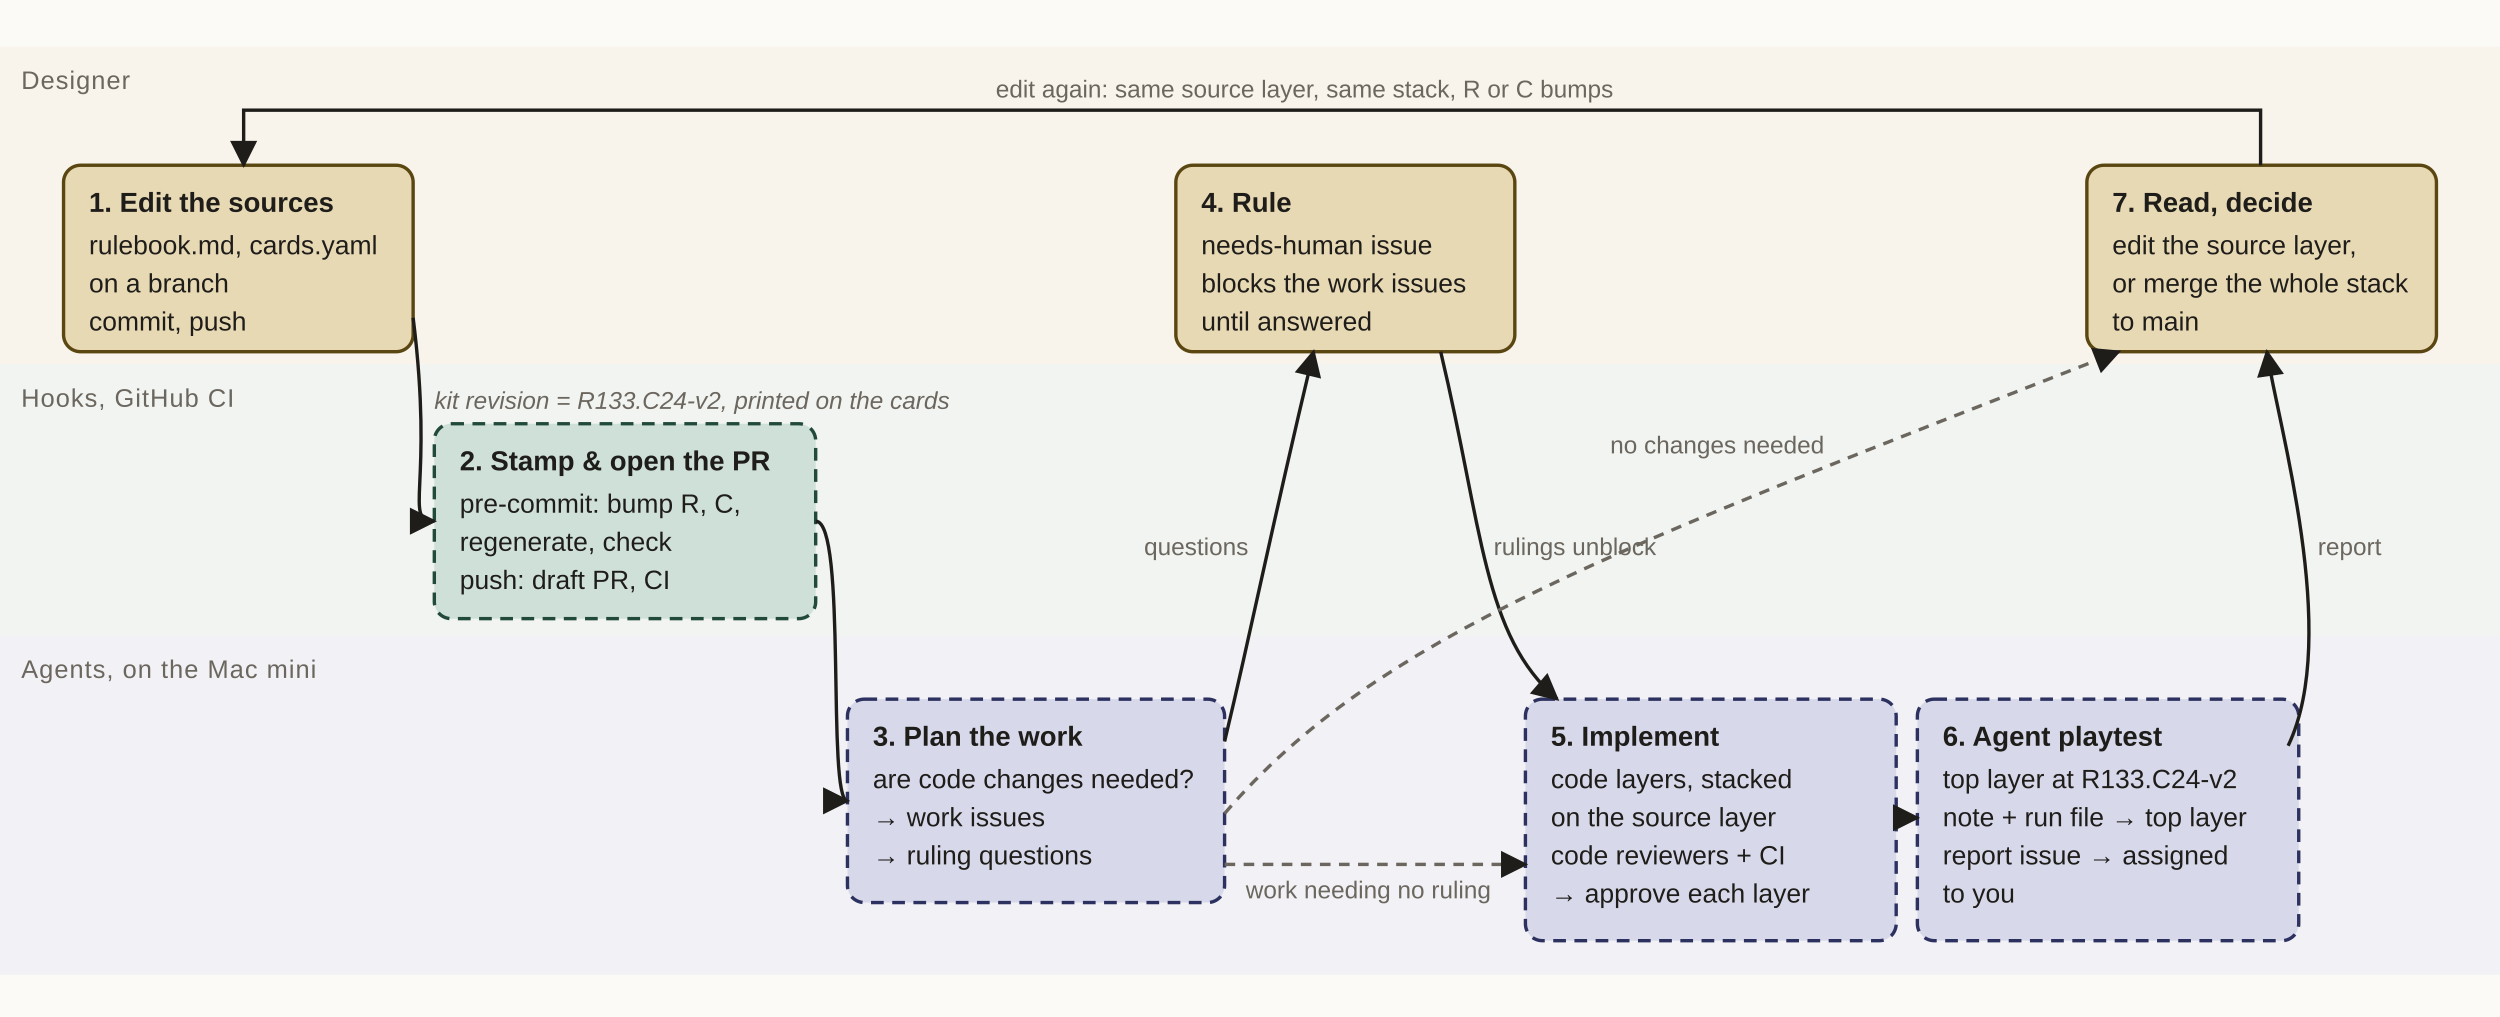
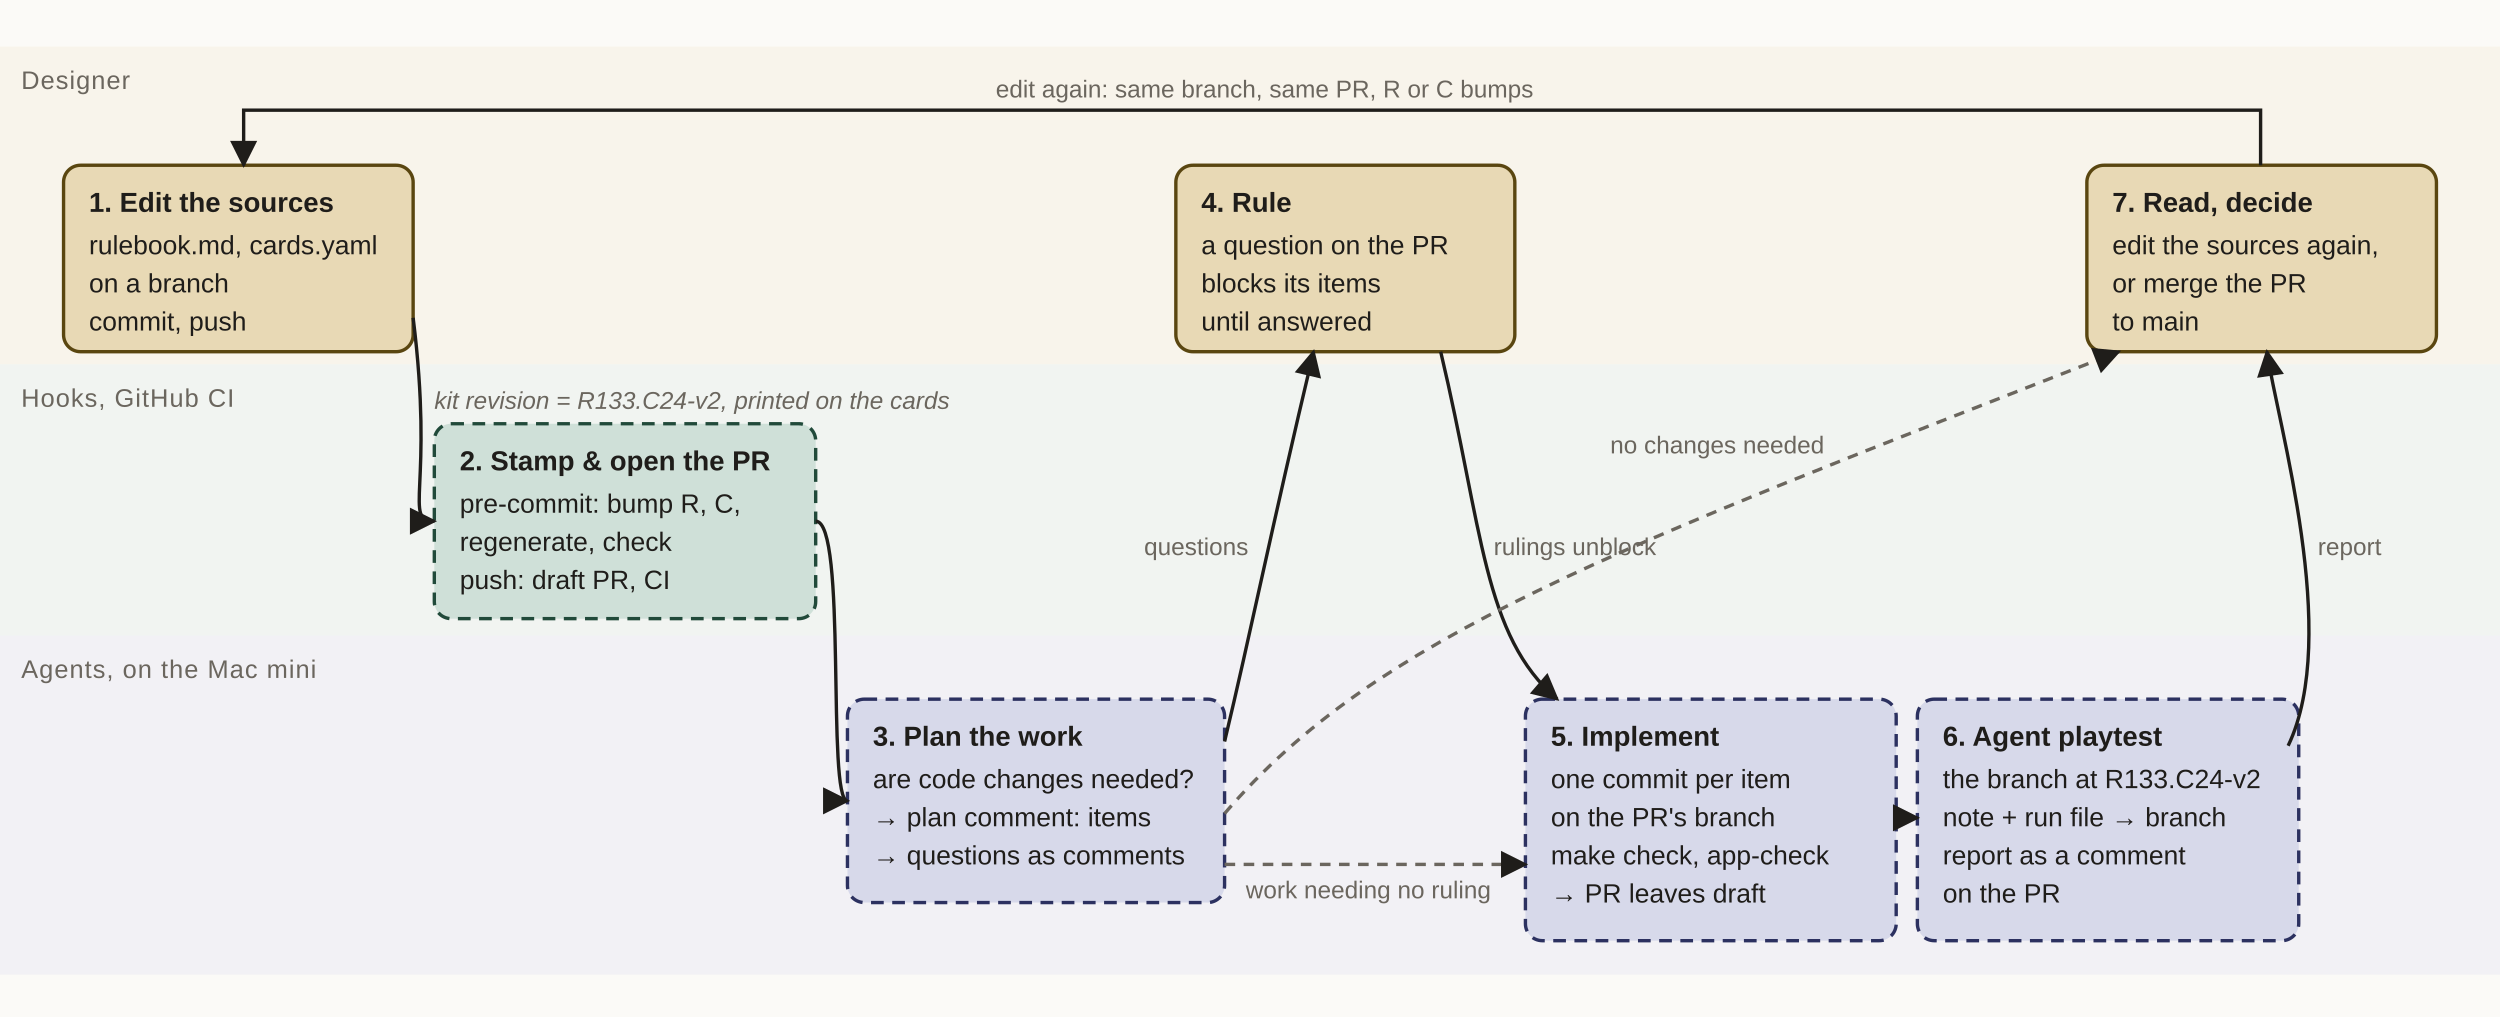
- <svg xmlns="http://www.w3.org/2000/svg" viewBox="0 0 1180 480" role="img" aria-label="Design loop: designer edits sources and commits, the hook bumps R and C and regenerates, the push opens a draft PR for the source layer and starts the planner on the Mac mini, questions go to the designer as needs-human issues, implementation lands as code layers stacked on the source layer and approved by code reviewer agents, an agent playtest on the top layer posts a report issue, the designer reads it and edits the source layer again or merges the whole stack.">
+ <svg xmlns="http://www.w3.org/2000/svg" viewBox="0 0 1180 480" role="img" aria-label="Design loop: designer edits sources and commits, the hook bumps R and C and regenerates, the push opens a draft PR and starts the planner on the Mac mini, the plan is a comment on the PR with questions as comments the designer answers there, the coder builds each item as a commit on the branch and the PR leaves draft when the checks pass, an optional agent playtest on the branch reports as a comment, the designer reads it and edits the sources again or merges the PR.">
  <style>
    text { font-family: -apple-system, "Helvetica Neue", Arial, sans-serif; fill: #1f1d1a; }
    .lane-label { font-size: 12px; fill: #6b665e; letter-spacing: .04em; text-transform: uppercase; }
    .box text { font-size: 12.5px; }
    .box .title { font-weight: 600; font-size: 13px; }
    .edge { fill: none; stroke: #1f1d1a; stroke-width: 1.6; marker-end: url(#arrow); }
    .edge.soft { stroke: #6b665e; stroke-dasharray: 5 4; }
    .edge-label { font-size: 11.5px; fill: #6b665e; }
  </style>
  <rect x="0" y="0" width="1180" height="480" fill="#fbfaf7" />
  <defs>
    <marker id="arrow" viewBox="0 0 10 10" refX="9" refY="5" markerWidth="8" markerHeight="8" orient="auto-start-reverse">
      <path d="M0,0 L10,5 L0,10 z" fill="#1f1d1a" />
    </marker>
  </defs>
  <g>
    <rect x="0" y="22" width="1180" height="150" fill="#f3eddc" opacity=".45" />
    <rect x="0" y="172" width="1180" height="128" fill="#e4eee9" opacity=".45" />
    <rect x="0" y="300" width="1180" height="160" fill="#e6e7f2" opacity=".45" />
    <text class="lane-label" x="10" y="42">Designer</text>
    <text class="lane-label" x="10" y="192">Hooks, GitHub CI</text>
    <text class="lane-label" x="10" y="320">Agents, on the Mac mini</text>
  </g>
  <g class="box">
    <rect x="30" y="78" width="165" height="88" rx="8" fill="#e8d9b5" stroke="#5a4610" stroke-width="1.6" />
    <text x="42" y="100" class="title">1. Edit the sources</text>
    <text x="42" y="120">rulebook.md, cards.yaml</text>
    <text x="42" y="138">on a branch</text>
    <text x="42" y="156">commit, push</text>
  </g>
  <g class="box">
    <rect x="205" y="200" width="180" height="92" rx="8" fill="#cfe0d8" stroke="#214a3a" stroke-width="1.6" stroke-dasharray="6 4" />
    <text x="217" y="222" class="title">2. Stamp &amp; open the PR</text>
    <text x="217" y="242">pre-commit: bump R, C,</text>
    <text x="217" y="260">regenerate, check</text>
    <text x="217" y="278">push: draft PR, CI</text>
  </g>
  <text x="205" y="193" class="edge-label" font-style="italic">kit revision = R133.C24-v2, printed on the cards</text>
  <g class="box">
    <rect x="400" y="330" width="178" height="96" rx="8" fill="#d7d9ea" stroke="#2c3160" stroke-width="1.6" stroke-dasharray="6 4" />
    <text x="412" y="352" class="title">3. Plan the work</text>
    <text x="412" y="372">are code changes needed?</text>
-     <text x="412" y="390">→ work issues</text>
-     <text x="412" y="408">→ ruling questions</text>
+     <text x="412" y="390">→ plan comment: items</text>
+     <text x="412" y="408">→ questions as comments</text>
  </g>
  <g class="box">
    <rect x="555" y="78" width="160" height="88" rx="8" fill="#e8d9b5" stroke="#5a4610" stroke-width="1.6" />
    <text x="567" y="100" class="title">4. Rule</text>
-     <text x="567" y="120">needs-human issue</text>
-     <text x="567" y="138">blocks the work issues</text>
+     <text x="567" y="120">a question on the PR</text>
+     <text x="567" y="138">blocks its items</text>
    <text x="567" y="156">until answered</text>
  </g>
  <g class="box">
    <rect x="720" y="330" width="175" height="114" rx="8" fill="#d7d9ea" stroke="#2c3160" stroke-width="1.6" stroke-dasharray="6 4" />
    <text x="732" y="352" class="title">5. Implement</text>
-     <text x="732" y="372">code layers, stacked</text>
-     <text x="732" y="390">on the source layer</text>
-     <text x="732" y="408">code reviewers + CI</text>
-     <text x="732" y="426">→ approve each layer</text>
+     <text x="732" y="372">one commit per item</text>
+     <text x="732" y="390">on the PR's branch</text>
+     <text x="732" y="408">make check, app-check</text>
+     <text x="732" y="426">→ PR leaves draft</text>
  </g>
  <g class="box">
    <rect x="905" y="330" width="180" height="114" rx="8" fill="#d7d9ea" stroke="#2c3160" stroke-width="1.6" stroke-dasharray="6 4" />
    <text x="917" y="352" class="title">6. Agent playtest</text>
-     <text x="917" y="372">top layer at R133.C24-v2</text>
-     <text x="917" y="390">note + run file → top layer</text>
-     <text x="917" y="408">report issue → assigned</text>
-     <text x="917" y="426">to you</text>
+     <text x="917" y="372">the branch at R133.C24-v2</text>
+     <text x="917" y="390">note + run file → branch</text>
+     <text x="917" y="408">report as a comment</text>
+     <text x="917" y="426">on the PR</text>
  </g>
  <g class="box">
    <rect x="985" y="78" width="165" height="88" rx="8" fill="#e8d9b5" stroke="#5a4610" stroke-width="1.6" />
    <text x="997" y="100" class="title">7. Read, decide</text>
-     <text x="997" y="120">edit the source layer,</text>
-     <text x="997" y="138">or merge the whole stack</text>
+     <text x="997" y="120">edit the sources again,</text>
+     <text x="997" y="138">or merge the PR</text>
    <text x="997" y="156">to main</text>
  </g>
  <path class="edge" d="M195,150 C 205,230 190,246 205,246" />
  <path class="edge" d="M385,246 C 400,246 390,378 400,378" />
  <path class="edge" d="M578,350 C 590,300 600,250 620,166" />
  <text class="edge-label" x="540" y="262">questions</text>
  <path class="edge" d="M680,166 C 700,250 700,300 735,330" />
  <text class="edge-label" x="705" y="262">rulings unblock</text>
  <path class="edge soft" d="M578,408 L 720,408" />
  <text class="edge-label" x="588" y="424">work needing no ruling</text>
  <path class="edge soft" d="M578,384 C 650,300 760,260 1000,166" />
  <text class="edge-label" x="760" y="214">no changes needed</text>
  <path class="edge" d="M895,386 L 905,386" />
  <path class="edge" d="M1080,352 C 1105,300 1075,200 1070,166" />
  <text class="edge-label" x="1094" y="262">report</text>
  <path class="edge" d="M1067,78 L 1067,52 L 115,52 L 115,78" />
-   <text class="edge-label" x="470" y="46">edit again: same source layer, same stack, R or C bumps</text>
+   <text class="edge-label" x="470" y="46">edit again: same branch, same PR, R or C bumps</text>
</svg>
